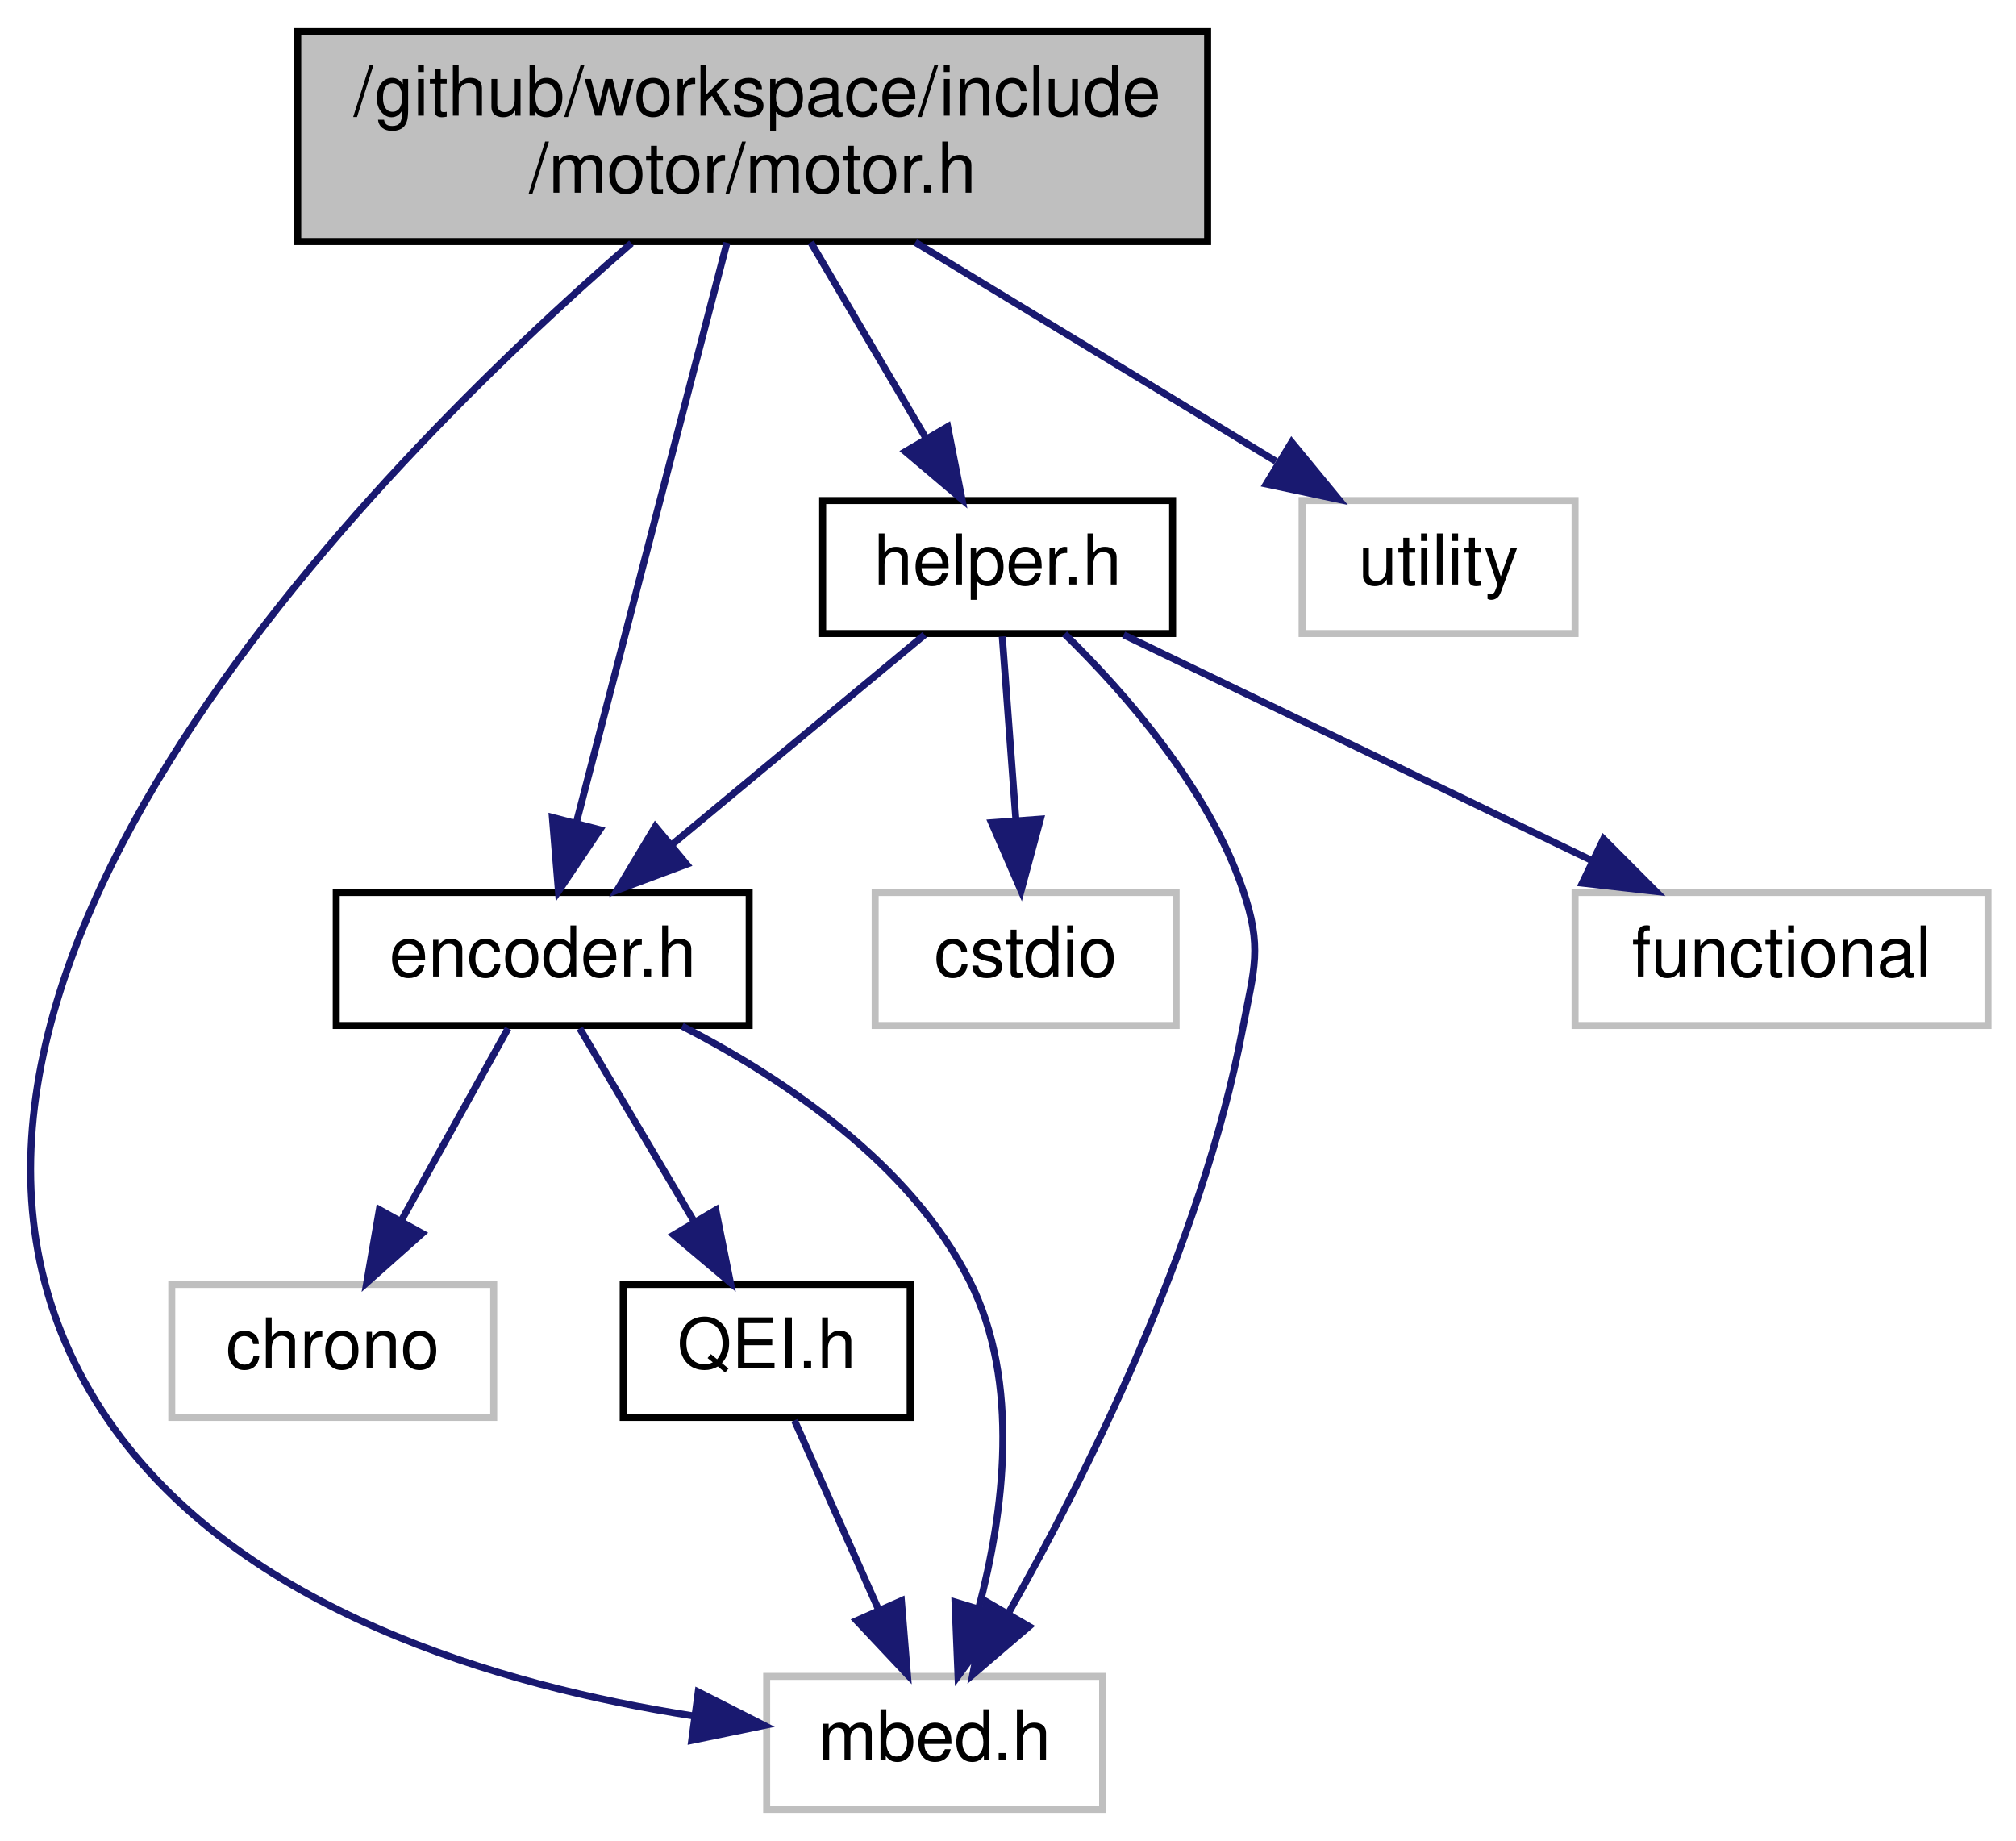
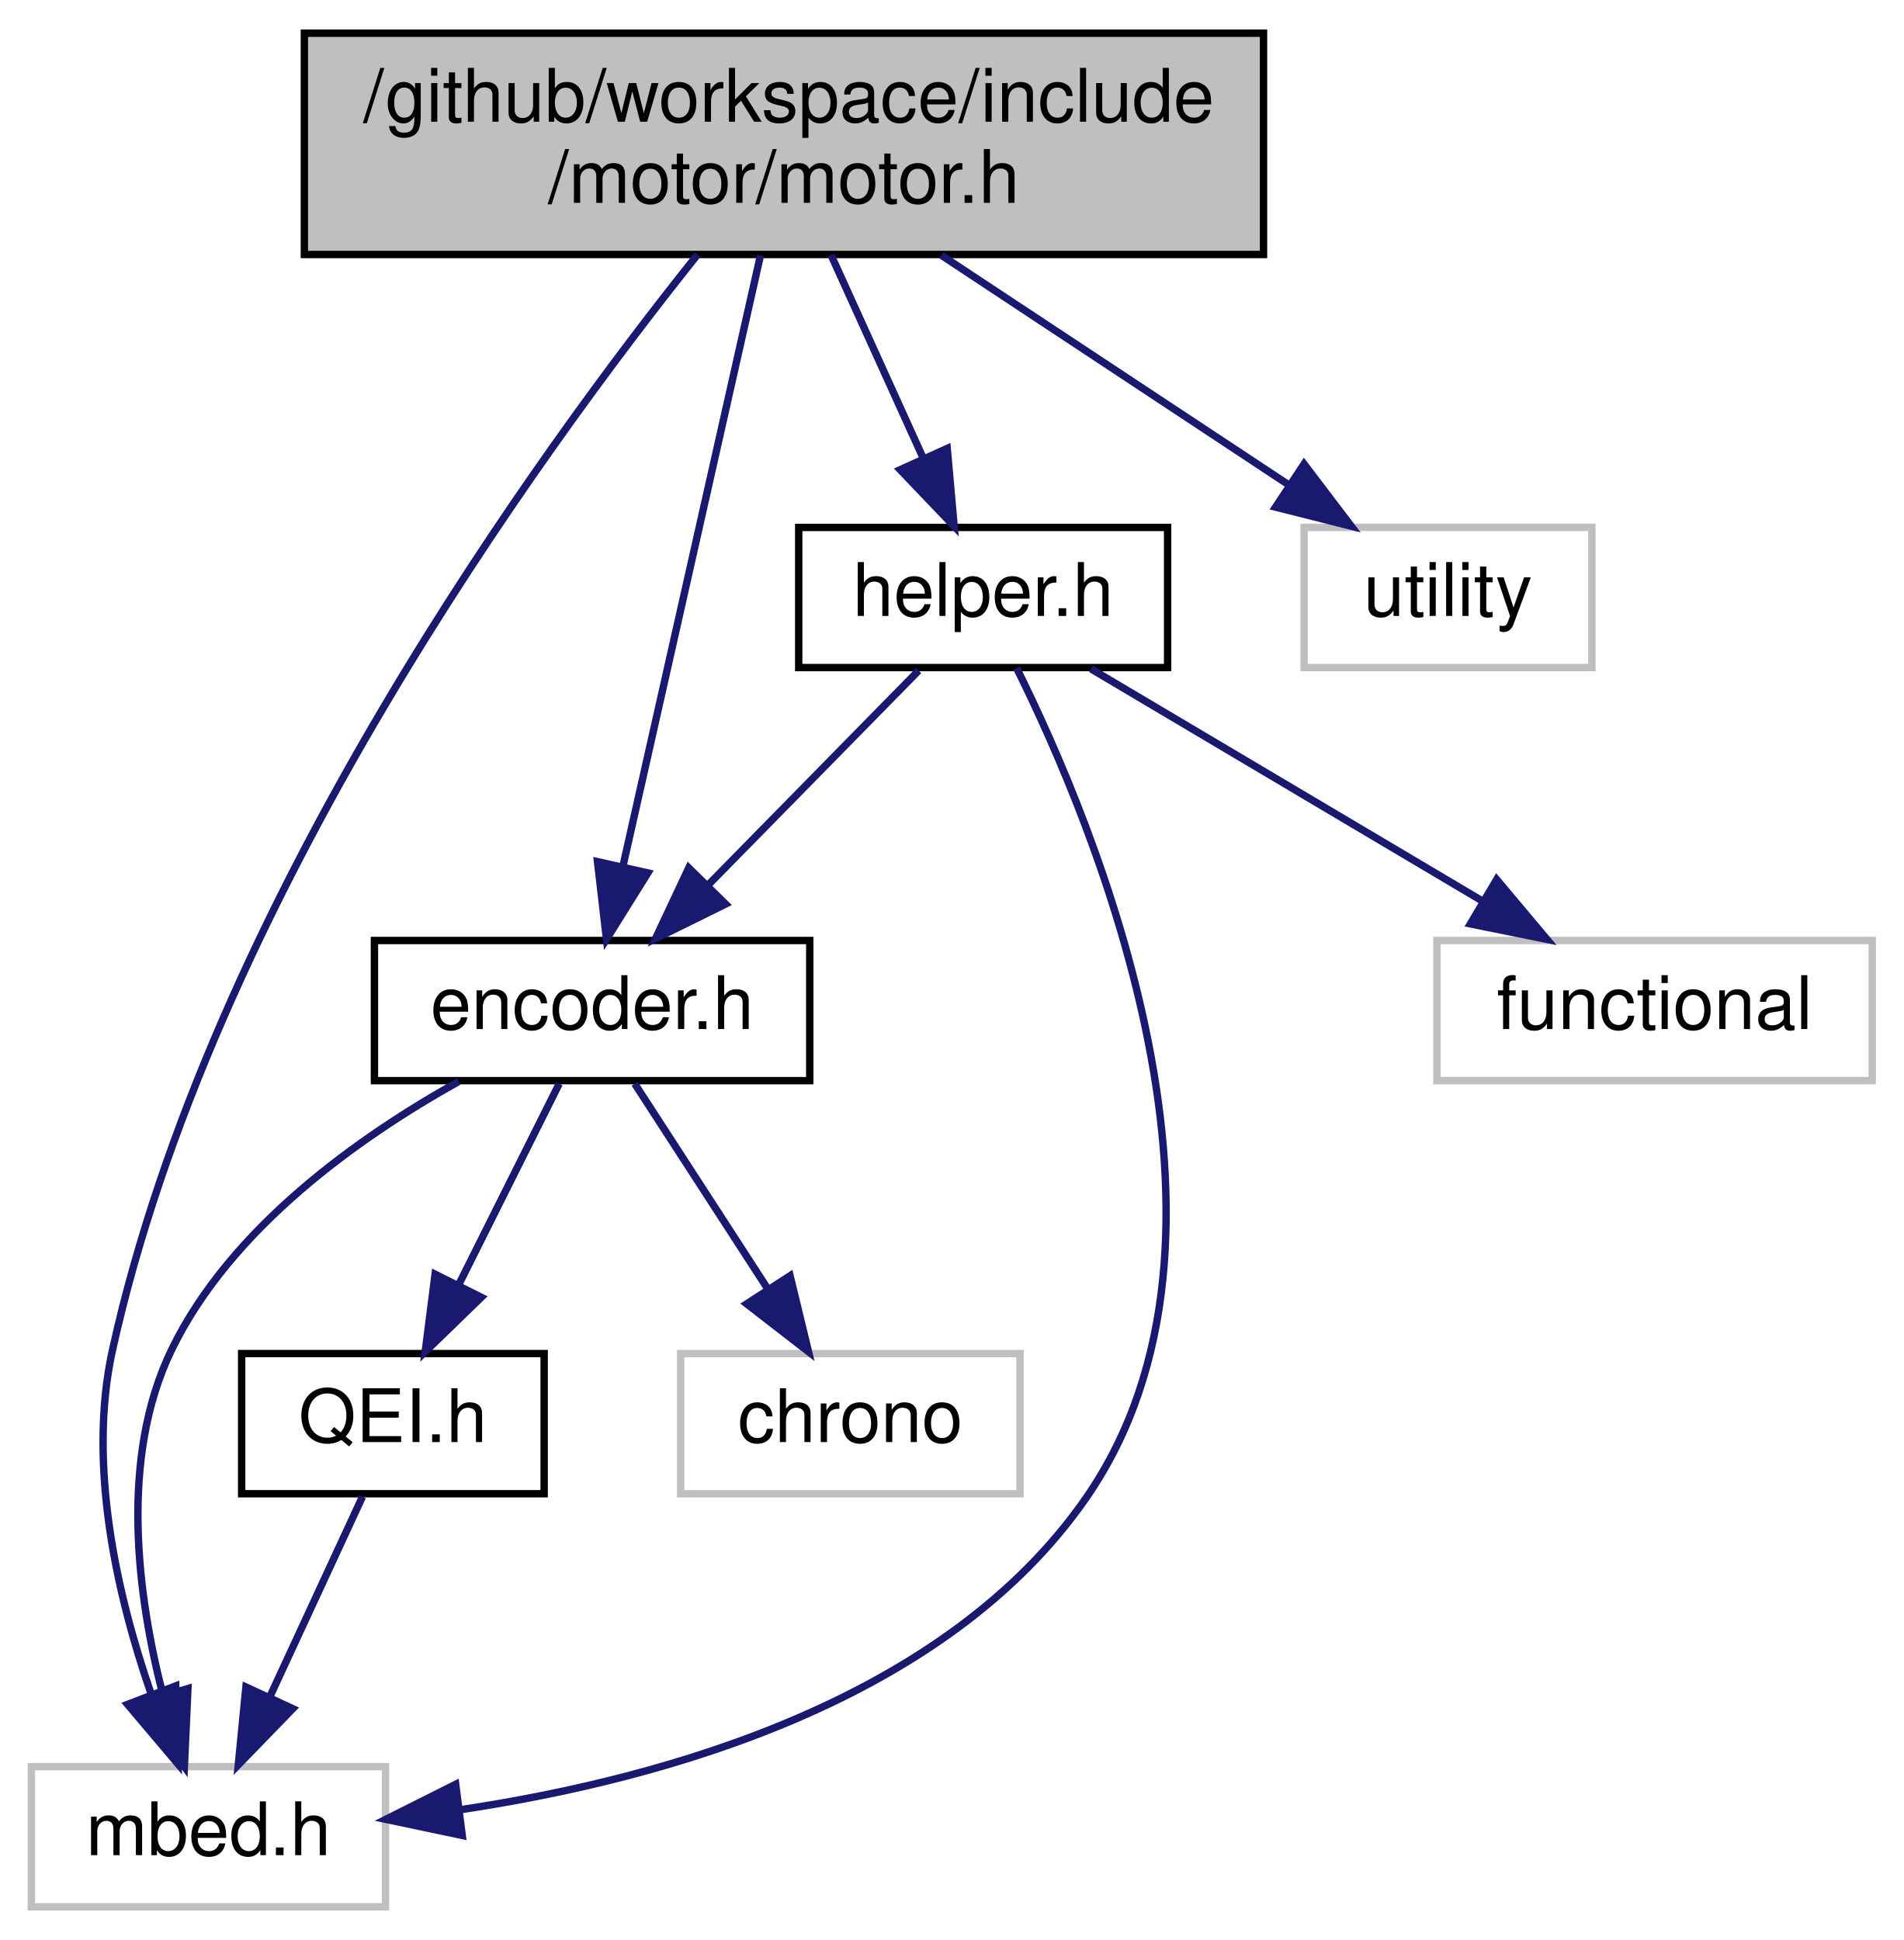
- <svg xmlns="http://www.w3.org/2000/svg" xmlns:xlink="http://www.w3.org/1999/xlink" width="288pt" height="263pt" viewBox="0.00 0.00 288.04 263.00">
+ <svg xmlns="http://www.w3.org/2000/svg" xmlns:xlink="http://www.w3.org/1999/xlink" width="258pt" height="263pt" viewBox="0.00 0.00 257.50 263.00">
  <g id="graph0" class="graph" transform="scale(1 1) rotate(0) translate(4 259)">
    <g id="node1" class="node">
      <g id="a_node1">
        <a xlink:title=" ">
-           <polygon fill="#bfbfbf" stroke="black" points="38.54,-224.5 38.54,-254.5 168.54,-254.5 168.54,-224.5 38.54,-224.5" />
-           <text text-anchor="start" x="46.54" y="-242.5" font-family="Helvetica,sans-Serif" font-size="10.00">/github/workspace/include</text>
-           <text text-anchor="middle" x="103.54" y="-231.5" font-family="Helvetica,sans-Serif" font-size="10.00">/motor/motor.h</text>
+           <polygon fill="#bfbfbf" stroke="black" points="37,-224.5 37,-254.5 167,-254.5 167,-224.5 37,-224.5" />
+           <text text-anchor="start" x="45" y="-242.5" font-family="Helvetica,sans-Serif" font-size="10.00">/github/workspace/include</text>
+           <text text-anchor="middle" x="102" y="-231.5" font-family="Helvetica,sans-Serif" font-size="10.00">/motor/motor.h</text>
        </a>
      </g>
    </g>
    <g id="node2" class="node">
      <g id="a_node2">
        <a xlink:href="encoder_8h.html" target="_top" xlink:title=" ">
-           <polygon fill="none" stroke="black" points="44.04,-112.5 44.04,-131.5 103.04,-131.5 103.04,-112.5 44.04,-112.5" />
-           <text text-anchor="middle" x="73.54" y="-119.5" font-family="Helvetica,sans-Serif" font-size="10.00">encoder.h</text>
+           <polygon fill="none" stroke="black" points="46.5,-112.5 46.5,-131.5 105.5,-131.5 105.5,-112.5 46.5,-112.5" />
+           <text text-anchor="middle" x="76" y="-119.5" font-family="Helvetica,sans-Serif" font-size="10.00">encoder.h</text>
        </a>
      </g>
    </g>
    <g id="edge1" class="edge">
-       <path fill="none" stroke="midnightblue" d="M99.86,-224.34C94.46,-203.53 84.36,-164.66 78.37,-141.58" />
-       <polygon fill="midnightblue" stroke="midnightblue" points="81.7,-140.47 75.79,-131.67 74.92,-142.23 81.7,-140.47" />
+       <path fill="none" stroke="midnightblue" d="M98.81,-224.34C94.13,-203.53 85.38,-164.66 80.18,-141.58" />
+       <polygon fill="midnightblue" stroke="midnightblue" points="83.56,-140.66 77.95,-131.67 76.73,-142.19 83.56,-140.66" />
    </g>
    <g id="node4" class="node">
      <g id="a_node4">
        <a xlink:title=" ">
-           <polygon fill="none" stroke="#bfbfbf" points="105.54,-0.5 105.54,-19.5 153.54,-19.5 153.54,-0.5 105.54,-0.5" />
-           <text text-anchor="middle" x="129.54" y="-7.5" font-family="Helvetica,sans-Serif" font-size="10.00">mbed.h</text>
+           <polygon fill="none" stroke="#bfbfbf" points="0,-0.5 0,-19.5 48,-19.5 48,-0.5 0,-0.5" />
+           <text text-anchor="middle" x="24" y="-7.5" font-family="Helvetica,sans-Serif" font-size="10.00">mbed.h</text>
+         </a>
+       </g>
+     </g>
+     <g id="edge10" class="edge">
+       <path fill="none" stroke="midnightblue" d="M90.29,-224.48C68.88,-197.72 24.39,-136.62 11,-76 7.55,-60.37 11.68,-42.54 16.18,-29.52" />
+       <polygon fill="midnightblue" stroke="midnightblue" points="19.57,-30.45 19.88,-19.85 13.04,-27.94 19.57,-30.45" />
+     </g>
+     <g id="node6" class="node">
+       <g id="a_node6">
+         <a xlink:href="helper_8h.html" target="_top" xlink:title=" ">
+           <polygon fill="none" stroke="black" points="104,-168.5 104,-187.5 154,-187.5 154,-168.5 104,-168.5" />
+           <text text-anchor="middle" x="129" y="-175.5" font-family="Helvetica,sans-Serif" font-size="10.00">helper.h</text>
+         </a>
+       </g>
+     </g>
+     <g id="edge6" class="edge">
+       <path fill="none" stroke="midnightblue" d="M108.4,-224.4C112.12,-216.2 116.85,-205.78 120.83,-196.99" />
+       <polygon fill="midnightblue" stroke="midnightblue" points="124.13,-198.21 125.07,-187.66 117.75,-195.32 124.13,-198.21" />
+     </g>
+     <g id="node8" class="node">
+       <g id="a_node8">
+         <a xlink:title=" ">
+           <polygon fill="none" stroke="#bfbfbf" points="172.5,-168.5 172.5,-187.5 211.5,-187.5 211.5,-168.5 172.5,-168.5" />
+           <text text-anchor="middle" x="192" y="-175.5" font-family="Helvetica,sans-Serif" font-size="10.00">utility</text>
        </a>
      </g>
    </g>
    <g id="edge11" class="edge">
-       <path fill="none" stroke="midnightblue" d="M86.21,-224.27C49.69,-192.56 -28.62,-114.29 11.54,-56 30.18,-28.94 67.43,-18.14 95.12,-13.84" />
-       <polygon fill="midnightblue" stroke="midnightblue" points="95.76,-17.28 105.2,-12.49 94.83,-10.35 95.76,-17.28" />
-     </g>
-     <g id="node6" class="node">
-       <g id="a_node6">
-         <a xlink:href="helper_8h.html" target="_top" xlink:title=" ">
-           <polygon fill="none" stroke="black" points="113.54,-168.5 113.54,-187.5 163.54,-187.5 163.54,-168.5 113.54,-168.5" />
-           <text text-anchor="middle" x="138.54" y="-175.5" font-family="Helvetica,sans-Serif" font-size="10.00">helper.h</text>
-         </a>
-       </g>
-     </g>
-     <g id="edge6" class="edge">
-       <path fill="none" stroke="midnightblue" d="M111.84,-224.4C116.77,-216.02 123.06,-205.33 128.29,-196.42" />
-       <polygon fill="midnightblue" stroke="midnightblue" points="131.4,-198.05 133.45,-187.66 125.36,-194.5 131.4,-198.05" />
-     </g>
-     <g id="node9" class="node">
-       <g id="a_node9">
-         <a xlink:title=" ">
-           <polygon fill="none" stroke="#bfbfbf" points="182.04,-168.5 182.04,-187.5 221.04,-187.5 221.04,-168.5 182.04,-168.5" />
-           <text text-anchor="middle" x="201.54" y="-175.5" font-family="Helvetica,sans-Serif" font-size="10.00">utility</text>
-         </a>
-       </g>
-     </g>
-     <g id="edge12" class="edge">
-       <path fill="none" stroke="midnightblue" d="M126.77,-224.4C142.33,-214.95 162.74,-202.56 178.3,-193.11" />
-       <polygon fill="midnightblue" stroke="midnightblue" points="180.55,-195.84 187.28,-187.66 176.92,-189.86 180.55,-195.84" />
+       <path fill="none" stroke="midnightblue" d="M123.33,-224.4C137.49,-215.04 156.01,-202.79 170.25,-193.38" />
+       <polygon fill="midnightblue" stroke="midnightblue" points="172.49,-196.09 178.9,-187.66 168.63,-190.25 172.49,-196.09" />
    </g>
    <g id="node3" class="node">
      <g id="a_node3">
        <a xlink:href="_q_e_i_8h.html" target="_top" xlink:title=" ">
-           <polygon fill="none" stroke="black" points="85.04,-56.5 85.04,-75.5 126.04,-75.5 126.04,-56.5 85.04,-56.5" />
-           <text text-anchor="middle" x="105.54" y="-63.5" font-family="Helvetica,sans-Serif" font-size="10.00">QEI.h</text>
+           <polygon fill="none" stroke="black" points="28.5,-56.5 28.5,-75.5 69.5,-75.5 69.5,-56.5 28.5,-56.5" />
+           <text text-anchor="middle" x="49" y="-63.5" font-family="Helvetica,sans-Serif" font-size="10.00">QEI.h</text>
        </a>
      </g>
    </g>
    <g id="edge2" class="edge">
-       <path fill="none" stroke="midnightblue" d="M78.83,-112.08C83.25,-104.61 89.71,-93.72 95.16,-84.52" />
-       <polygon fill="midnightblue" stroke="midnightblue" points="98.27,-86.14 100.36,-75.75 92.25,-82.57 98.27,-86.14" />
+       <path fill="none" stroke="midnightblue" d="M71.54,-112.08C67.85,-104.69 62.48,-93.95 57.91,-84.81" />
+       <polygon fill="midnightblue" stroke="midnightblue" points="60.98,-83.13 53.38,-75.75 54.72,-86.26 60.98,-83.13" />
    </g>
    <g id="edge4" class="edge">
-       <path fill="none" stroke="midnightblue" d="M93.45,-112.41C107.77,-105.04 126,-92.92 134.54,-76 141.87,-61.49 139.4,-42.81 135.82,-29.19" />
-       <polygon fill="midnightblue" stroke="midnightblue" points="139.15,-28.09 132.88,-19.54 132.45,-30.13 139.15,-28.09" />
+       <path fill="none" stroke="midnightblue" d="M57.92,-112.39C44.44,-104.87 27.03,-92.57 19,-76 11.91,-61.37 14.35,-42.7 17.86,-29.13" />
+       <polygon fill="midnightblue" stroke="midnightblue" points="21.22,-30.09 20.74,-19.51 14.52,-28.08 21.22,-30.09" />
    </g>
    <g id="node5" class="node">
      <g id="a_node5">
        <a xlink:title=" ">
-           <polygon fill="none" stroke="#bfbfbf" points="20.54,-56.5 20.54,-75.5 66.54,-75.5 66.54,-56.5 20.54,-56.5" />
-           <text text-anchor="middle" x="43.54" y="-63.5" font-family="Helvetica,sans-Serif" font-size="10.00">chrono</text>
+           <polygon fill="none" stroke="#bfbfbf" points="88,-56.5 88,-75.5 134,-75.5 134,-56.5 88,-56.5" />
+           <text text-anchor="middle" x="111" y="-63.5" font-family="Helvetica,sans-Serif" font-size="10.00">chrono</text>
        </a>
      </g>
    </g>
    <g id="edge5" class="edge">
-       <path fill="none" stroke="midnightblue" d="M68.59,-112.08C64.44,-104.61 58.39,-93.72 53.28,-84.52" />
-       <polygon fill="midnightblue" stroke="midnightblue" points="56.32,-82.79 48.4,-75.75 50.2,-86.19 56.32,-82.79" />
+       <path fill="none" stroke="midnightblue" d="M81.78,-112.08C86.67,-104.53 93.83,-93.49 99.83,-84.23" />
+       <polygon fill="midnightblue" stroke="midnightblue" points="102.83,-86.05 105.33,-75.75 96.95,-82.24 102.83,-86.05" />
    </g>
    <g id="edge3" class="edge">
-       <path fill="none" stroke="midnightblue" d="M109.51,-56.08C112.76,-48.77 117.46,-38.18 121.5,-29.1" />
-       <polygon fill="midnightblue" stroke="midnightblue" points="124.79,-30.31 125.65,-19.75 118.39,-27.47 124.79,-30.31" />
+       <path fill="none" stroke="midnightblue" d="M44.87,-56.08C41.49,-48.77 36.58,-38.18 32.38,-29.1" />
+       <polygon fill="midnightblue" stroke="midnightblue" points="35.43,-27.36 28.05,-19.75 29.08,-30.3 35.43,-27.36" />
    </g>
    <g id="edge7" class="edge">
-       <path fill="none" stroke="midnightblue" d="M128.1,-168.32C118.4,-160.26 103.73,-148.08 92.04,-138.37" />
-       <polygon fill="midnightblue" stroke="midnightblue" points="94.1,-135.53 84.18,-131.83 89.63,-140.92 94.1,-135.53" />
+       <path fill="none" stroke="midnightblue" d="M120.25,-168.08C112.53,-160.22 101.1,-148.57 91.78,-139.08" />
+       <polygon fill="midnightblue" stroke="midnightblue" points="94.09,-136.44 84.59,-131.75 89.1,-141.34 94.09,-136.44" />
    </g>
    <g id="edge8" class="edge">
-       <path fill="none" stroke="midnightblue" d="M148.1,-168.45C156.63,-160.12 168.53,-146.6 173.54,-132 176.43,-123.59 175.2,-120.73 173.54,-112 167.67,-80.97 151.07,-47.96 140.02,-28.42" />
-       <polygon fill="midnightblue" stroke="midnightblue" points="143.03,-26.63 134.98,-19.75 136.98,-30.15 143.03,-26.63" />
+       <path fill="none" stroke="midnightblue" d="M133.53,-168.44C144.07,-147.25 167.52,-91.49 143,-56 124.07,-28.61 86.18,-17.87 58.21,-13.67" />
+       <polygon fill="midnightblue" stroke="midnightblue" points="58.4,-10.17 48.04,-12.36 57.51,-17.11 58.4,-10.17" />
    </g>
    <g id="node7" class="node">
      <g id="a_node7">
        <a xlink:title=" ">
-           <polygon fill="none" stroke="#bfbfbf" points="221.04,-112.5 221.04,-131.5 280.04,-131.5 280.04,-112.5 221.04,-112.5" />
-           <text text-anchor="middle" x="250.54" y="-119.5" font-family="Helvetica,sans-Serif" font-size="10.00">functional</text>
+           <polygon fill="none" stroke="#bfbfbf" points="190.5,-112.5 190.5,-131.5 249.5,-131.5 249.5,-112.5 190.5,-112.5" />
+           <text text-anchor="middle" x="220" y="-119.5" font-family="Helvetica,sans-Serif" font-size="10.00">functional</text>
        </a>
      </g>
    </g>
    <g id="edge9" class="edge">
-       <path fill="none" stroke="midnightblue" d="M156.54,-168.32C174.58,-159.62 202.59,-146.12 223.35,-136.11" />
-       <polygon fill="midnightblue" stroke="midnightblue" points="225.11,-139.15 232.59,-131.65 222.07,-132.84 225.11,-139.15" />
-     </g>
-     <g id="node8" class="node">
-       <g id="a_node8">
-         <a xlink:title=" ">
-           <polygon fill="none" stroke="#bfbfbf" points="121.04,-112.5 121.04,-131.5 164.04,-131.5 164.04,-112.5 121.04,-112.5" />
-           <text text-anchor="middle" x="142.54" y="-119.5" font-family="Helvetica,sans-Serif" font-size="10.00">cstdio</text>
-         </a>
-       </g>
-     </g>
-     <g id="edge10" class="edge">
-       <path fill="none" stroke="midnightblue" d="M139.2,-168.08C139.73,-161.01 140.48,-150.86 141.14,-141.99" />
-       <polygon fill="midnightblue" stroke="midnightblue" points="144.65,-141.98 141.89,-131.75 137.67,-141.47 144.65,-141.98" />
+       <path fill="none" stroke="midnightblue" d="M143.62,-168.32C157.95,-159.82 180.01,-146.73 196.75,-136.8" />
+       <polygon fill="midnightblue" stroke="midnightblue" points="198.6,-139.77 205.42,-131.65 195.03,-133.75 198.6,-139.77" />
    </g>
  </g>
</svg>
